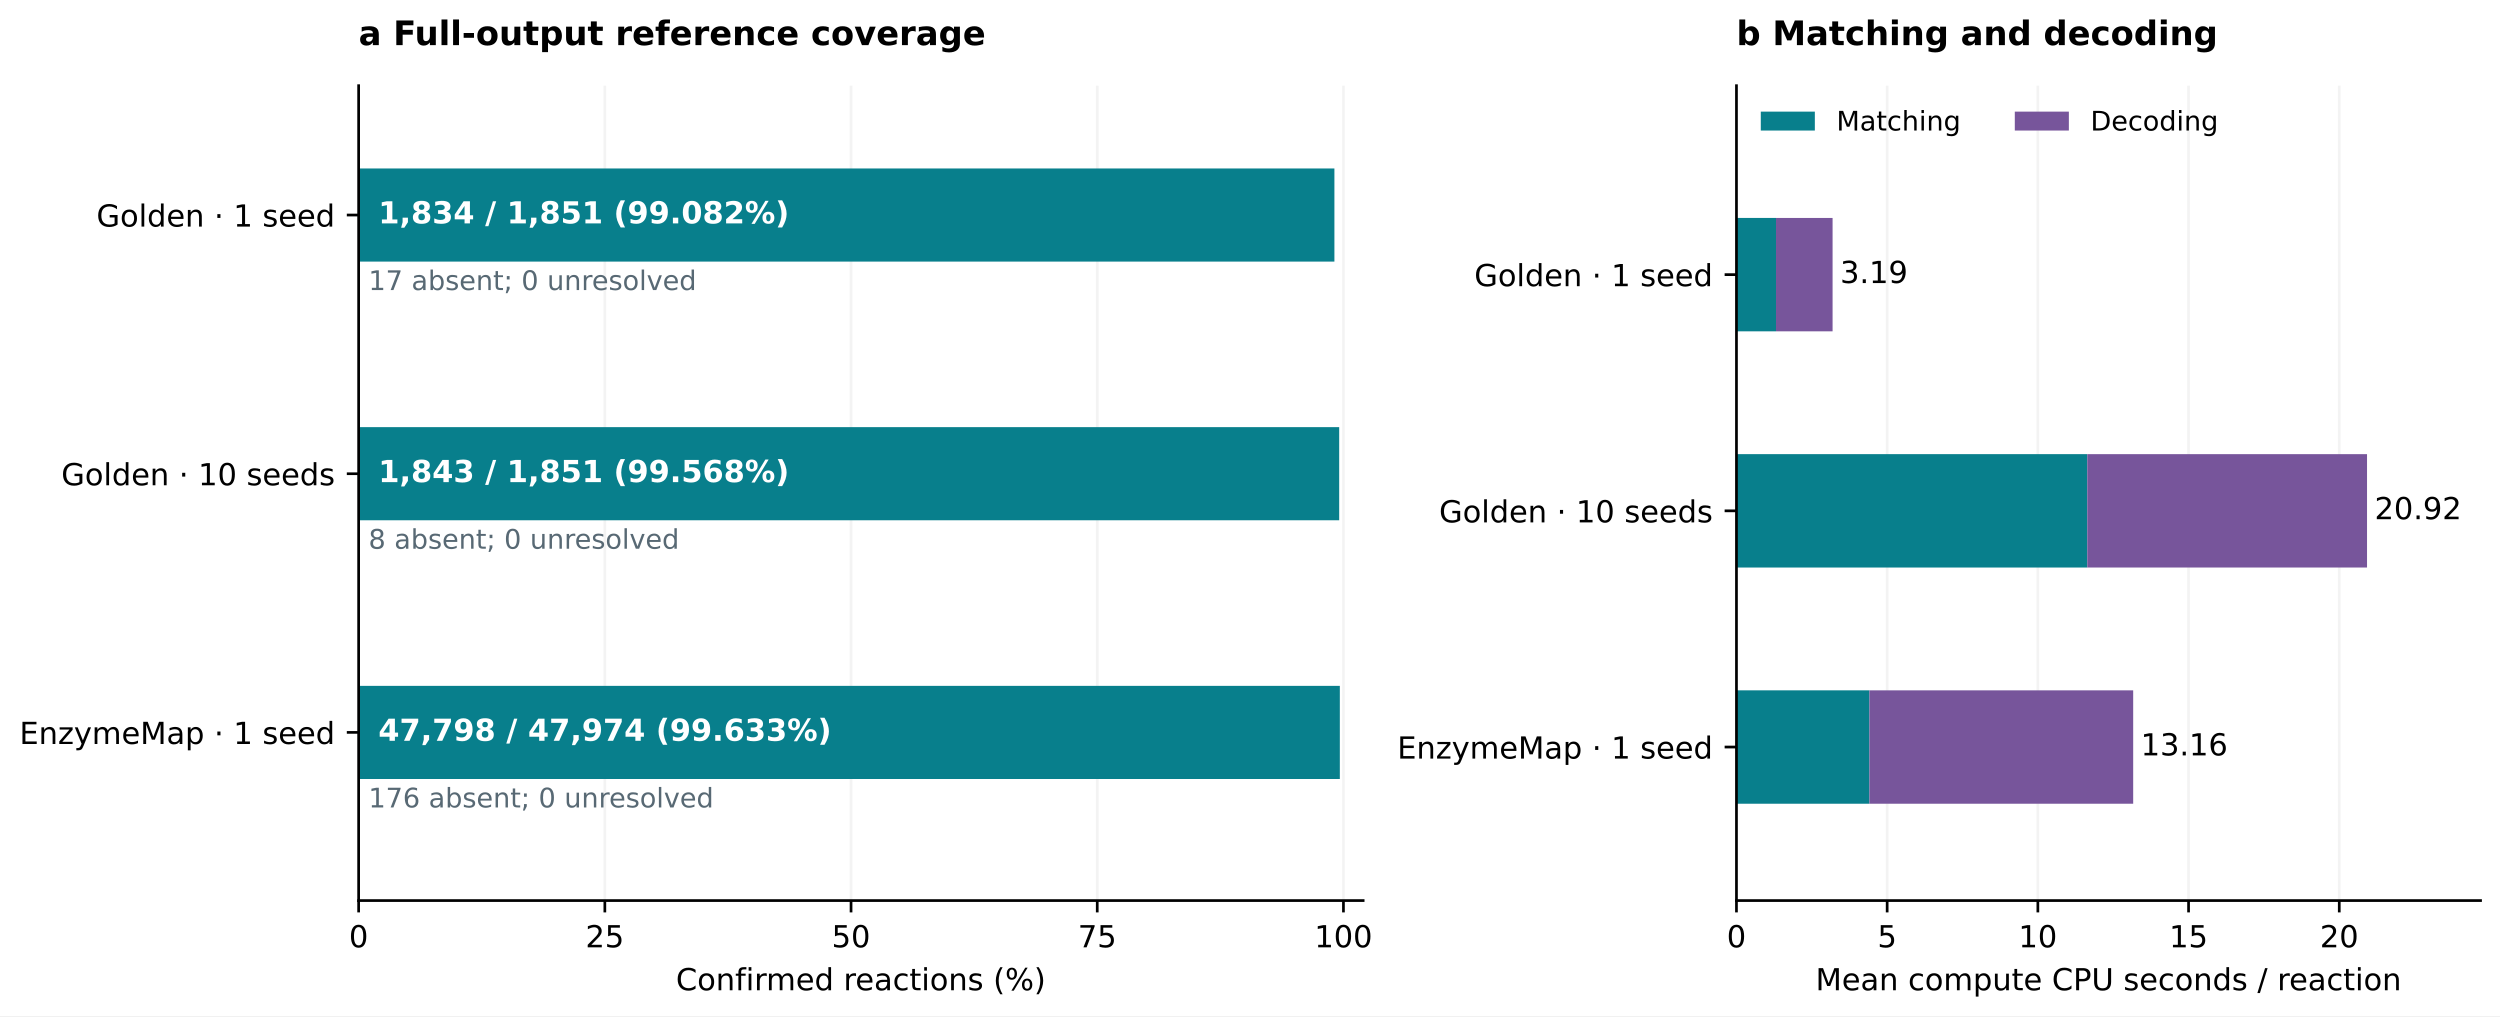
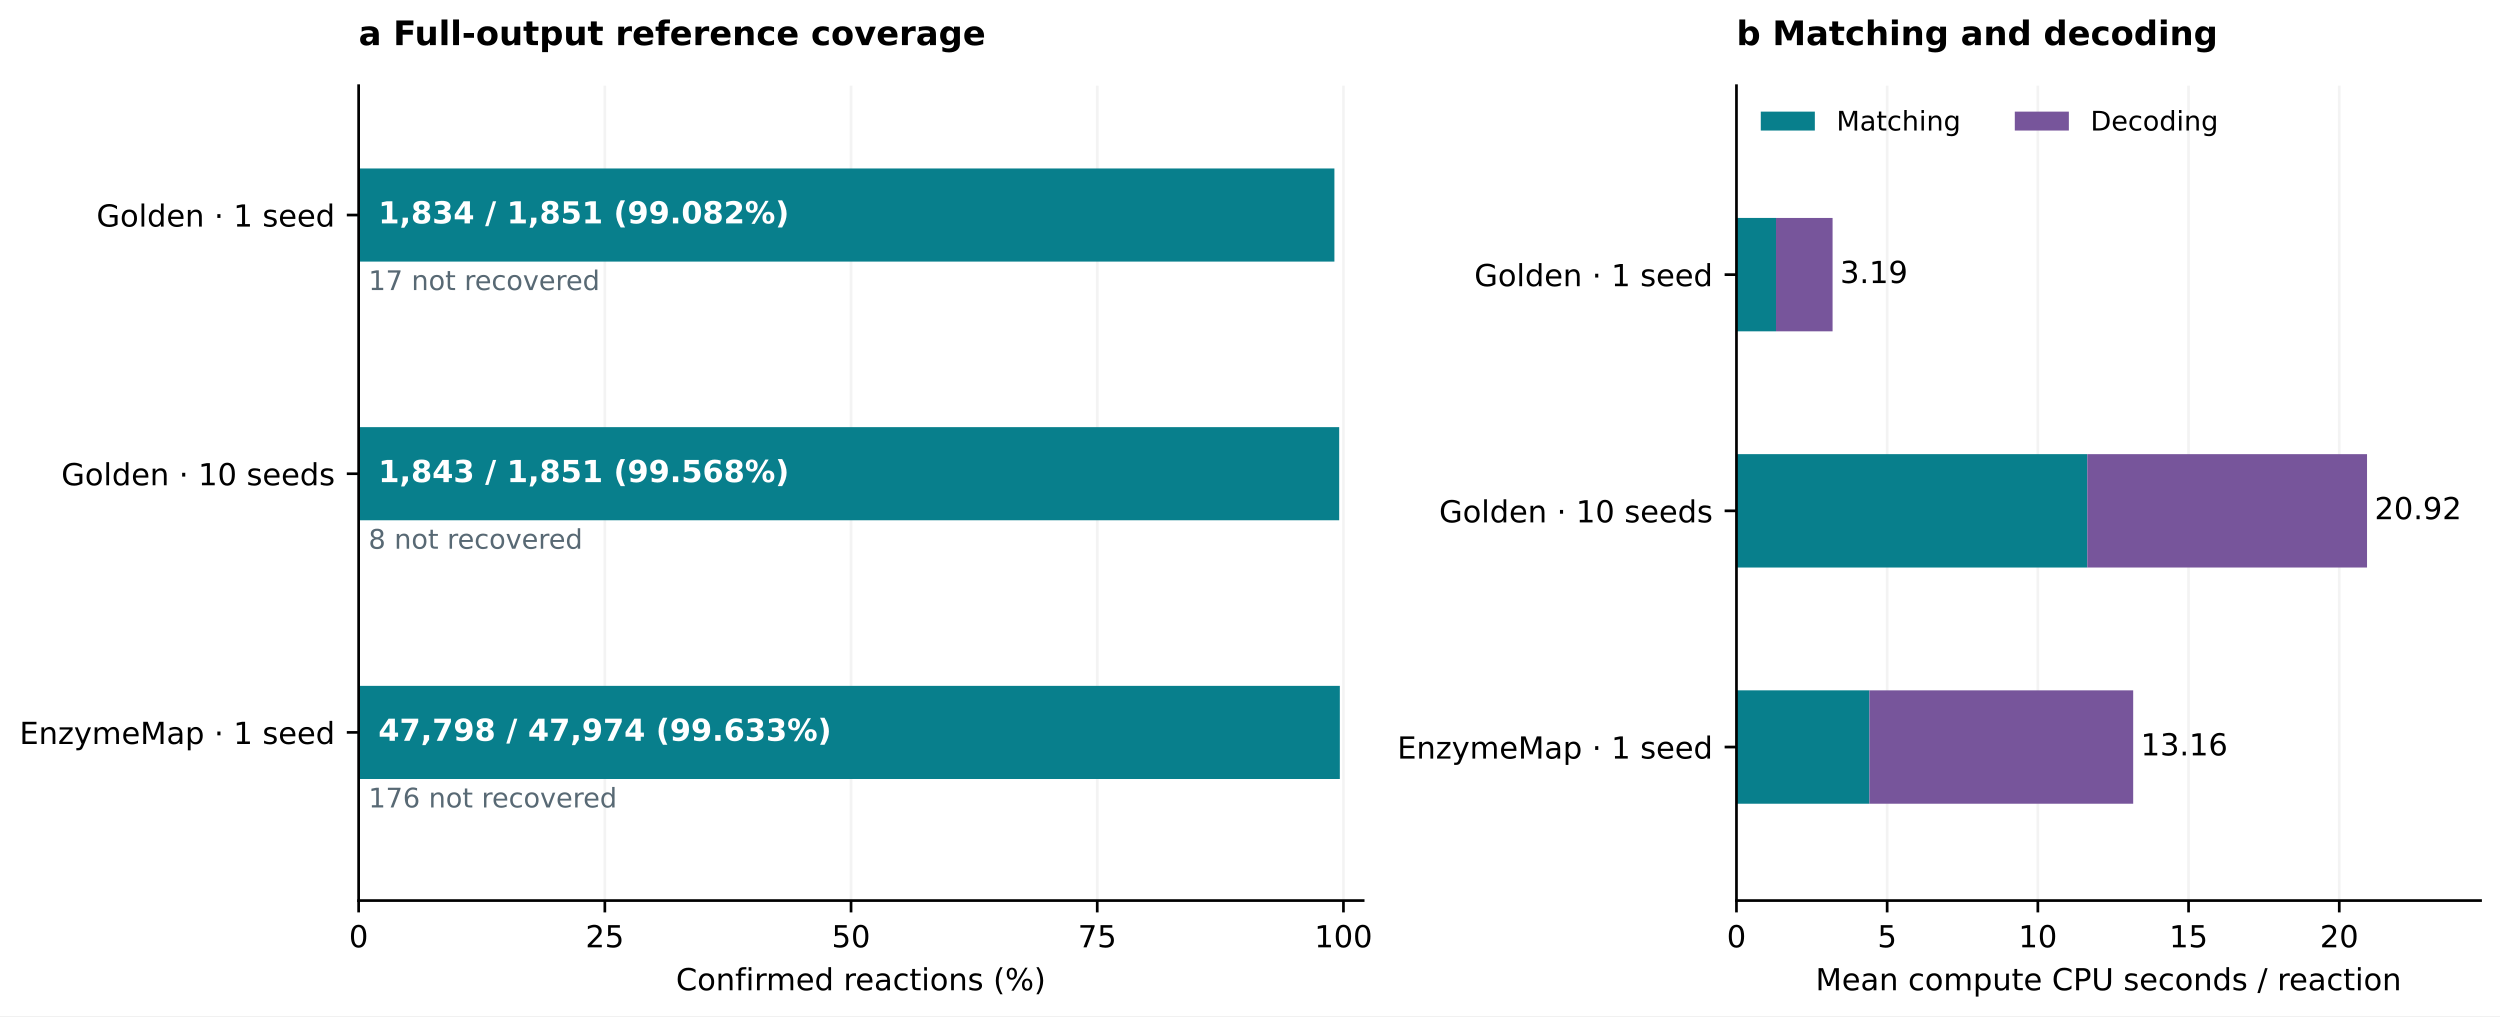
<svg xmlns="http://www.w3.org/2000/svg" xmlns:xlink="http://www.w3.org/1999/xlink" width="739.92pt" height="300.72pt" viewBox="0 0 739.92 300.72" version="1.1">
  <defs>
    <style type="text/css">*{stroke-linejoin: round; stroke-linecap: butt}</style>
  </defs>
  <g id="figure_1">
    <g id="patch_1">
      <path d="M 0 300.72  L 739.92 300.72  L 739.92 0  L 0 0  z " style="fill: #ffffff" />
    </g>
    <g id="axes_1">
      <g id="patch_2">
        <path d="M 106.145 266.539  L 403.447 266.539  L 403.447 25.358  L 106.145 25.358  z " style="fill: #ffffff" />
      </g>
      <g id="matplotlib.axis_1">
        <g id="xtick_1">
          <g id="line2d_1">
-             <path d="M 106.145 266.539  L 106.145 25.358  " clip-path="url(#pdb332167d8)" style="fill: none; stroke: #b0b0b0; stroke-opacity: 0.15; stroke-width: 0.8; stroke-linecap: square" />
+             <path d="M 106.145 266.539  L 106.145 25.358  " clip-path="url(#p8809e5018d)" style="fill: none; stroke: #b0b0b0; stroke-opacity: 0.15; stroke-width: 0.8; stroke-linecap: square" />
          </g>
          <g id="line2d_2">
            <defs>
-               <path id="mb75f2a8549" d="M 0 0  L 0 3.5  " style="stroke: #000000; stroke-width: 0.8" />
+               <path id="mc9d5330110" d="M 0 0  L 0 3.5  " style="stroke: #000000; stroke-width: 0.8" />
            </defs>
            <g>
-               <use xlink:href="#mb75f2a8549" x="106.145" y="266.539" style="stroke: #000000; stroke-width: 0.8" />
+               <use xlink:href="#mc9d5330110" x="106.145" y="266.539" style="stroke: #000000; stroke-width: 0.8" />
            </g>
          </g>
          <g id="text_1">
            <text style="font-size: 9px; font-family: 'DejaVu Sans'; text-anchor: middle" x="106.145" y="280.377" transform="rotate(-0 106.1448 280.3775)">0</text>
          </g>
        </g>
        <g id="xtick_2">
          <g id="line2d_3">
-             <path d="M 179.013 266.539  L 179.013 25.358  " clip-path="url(#pdb332167d8)" style="fill: none; stroke: #b0b0b0; stroke-opacity: 0.15; stroke-width: 0.8; stroke-linecap: square" />
+             <path d="M 179.013 266.539  L 179.013 25.358  " clip-path="url(#p8809e5018d)" style="fill: none; stroke: #b0b0b0; stroke-opacity: 0.15; stroke-width: 0.8; stroke-linecap: square" />
          </g>
          <g id="line2d_4">
            <g>
-               <use xlink:href="#mb75f2a8549" x="179.013" y="266.539" style="stroke: #000000; stroke-width: 0.8" />
+               <use xlink:href="#mc9d5330110" x="179.013" y="266.539" style="stroke: #000000; stroke-width: 0.8" />
            </g>
          </g>
          <g id="text_2">
            <text style="font-size: 9px; font-family: 'DejaVu Sans'; text-anchor: middle" x="179.013" y="280.377" transform="rotate(-0 179.013 280.3775)">25</text>
          </g>
        </g>
        <g id="xtick_3">
          <g id="line2d_5">
-             <path d="M 251.881 266.539  L 251.881 25.358  " clip-path="url(#pdb332167d8)" style="fill: none; stroke: #b0b0b0; stroke-opacity: 0.15; stroke-width: 0.8; stroke-linecap: square" />
+             <path d="M 251.881 266.539  L 251.881 25.358  " clip-path="url(#p8809e5018d)" style="fill: none; stroke: #b0b0b0; stroke-opacity: 0.15; stroke-width: 0.8; stroke-linecap: square" />
          </g>
          <g id="line2d_6">
            <g>
-               <use xlink:href="#mb75f2a8549" x="251.881" y="266.539" style="stroke: #000000; stroke-width: 0.8" />
+               <use xlink:href="#mc9d5330110" x="251.881" y="266.539" style="stroke: #000000; stroke-width: 0.8" />
            </g>
          </g>
          <g id="text_3">
            <text style="font-size: 9px; font-family: 'DejaVu Sans'; text-anchor: middle" x="251.881" y="280.377" transform="rotate(-0 251.8812 280.3775)">50</text>
          </g>
        </g>
        <g id="xtick_4">
          <g id="line2d_7">
-             <path d="M 324.749 266.539  L 324.749 25.358  " clip-path="url(#pdb332167d8)" style="fill: none; stroke: #b0b0b0; stroke-opacity: 0.15; stroke-width: 0.8; stroke-linecap: square" />
+             <path d="M 324.749 266.539  L 324.749 25.358  " clip-path="url(#p8809e5018d)" style="fill: none; stroke: #b0b0b0; stroke-opacity: 0.15; stroke-width: 0.8; stroke-linecap: square" />
          </g>
          <g id="line2d_8">
            <g>
-               <use xlink:href="#mb75f2a8549" x="324.749" y="266.539" style="stroke: #000000; stroke-width: 0.8" />
+               <use xlink:href="#mc9d5330110" x="324.749" y="266.539" style="stroke: #000000; stroke-width: 0.8" />
            </g>
          </g>
          <g id="text_4">
            <text style="font-size: 9px; font-family: 'DejaVu Sans'; text-anchor: middle" x="324.749" y="280.377" transform="rotate(-0 324.7493 280.3775)">75</text>
          </g>
        </g>
        <g id="xtick_5">
          <g id="line2d_9">
-             <path d="M 397.617 266.539  L 397.617 25.358  " clip-path="url(#pdb332167d8)" style="fill: none; stroke: #b0b0b0; stroke-opacity: 0.15; stroke-width: 0.8; stroke-linecap: square" />
+             <path d="M 397.617 266.539  L 397.617 25.358  " clip-path="url(#p8809e5018d)" style="fill: none; stroke: #b0b0b0; stroke-opacity: 0.15; stroke-width: 0.8; stroke-linecap: square" />
          </g>
          <g id="line2d_10">
            <g>
-               <use xlink:href="#mb75f2a8549" x="397.617" y="266.539" style="stroke: #000000; stroke-width: 0.8" />
+               <use xlink:href="#mc9d5330110" x="397.617" y="266.539" style="stroke: #000000; stroke-width: 0.8" />
            </g>
          </g>
          <g id="text_5">
            <text style="font-size: 9px; font-family: 'DejaVu Sans'; text-anchor: middle" x="397.617" y="280.377" transform="rotate(-0 397.6175 280.3775)">100</text>
          </g>
        </g>
        <g id="text_6">
          <text style="font-size: 9px; font-family: 'DejaVu Sans'; text-anchor: middle" x="254.796" y="293.088" transform="rotate(-0 254.7959 293.0878)">Confirmed reactions (%)</text>
        </g>
      </g>
      <g id="matplotlib.axis_2">
        <g id="ytick_1">
          <g id="line2d_11">
            <defs>
-               <path id="mf6eca36d1a" d="M 0 0  L -3.5 0  " style="stroke: #000000; stroke-width: 0.8" />
+               <path id="mc98a4d6df2" d="M 0 0  L -3.5 0  " style="stroke: #000000; stroke-width: 0.8" />
            </defs>
            <g>
-               <use xlink:href="#mf6eca36d1a" x="106.145" y="63.641" style="stroke: #000000; stroke-width: 0.8" />
+               <use xlink:href="#mc98a4d6df2" x="106.145" y="63.641" style="stroke: #000000; stroke-width: 0.8" />
            </g>
          </g>
          <g id="text_7">
            <text style="font-size: 9px; font-family: 'DejaVu Sans'; text-anchor: end" x="99.145" y="67.06" transform="rotate(-0 99.14484 67.06035)">Golden · 1 seed</text>
          </g>
        </g>
        <g id="ytick_2">
          <g id="line2d_12">
            <g>
-               <use xlink:href="#mf6eca36d1a" x="106.145" y="140.206" style="stroke: #000000; stroke-width: 0.8" />
+               <use xlink:href="#mc98a4d6df2" x="106.145" y="140.206" style="stroke: #000000; stroke-width: 0.8" />
            </g>
          </g>
          <g id="text_8">
            <text style="font-size: 9px; font-family: 'DejaVu Sans'; text-anchor: end" x="99.145" y="143.626" transform="rotate(-0 99.14484 143.6256)">Golden · 10 seeds</text>
          </g>
        </g>
        <g id="ytick_3">
          <g id="line2d_13">
            <g>
-               <use xlink:href="#mf6eca36d1a" x="106.145" y="216.771" style="stroke: #000000; stroke-width: 0.8" />
+               <use xlink:href="#mc98a4d6df2" x="106.145" y="216.771" style="stroke: #000000; stroke-width: 0.8" />
            </g>
          </g>
          <g id="text_9">
            <text style="font-size: 9px; font-family: 'DejaVu Sans'; text-anchor: end" x="99.145" y="220.191" transform="rotate(-0 99.14484 220.1908)">EnzymeMap · 1 seed</text>
          </g>
        </g>
      </g>
      <g id="patch_3">
-         <path d="M 106.145 49.859  L 394.941 49.859  L 394.941 77.423  L 106.145 77.423  z " clip-path="url(#pdb332167d8)" style="fill: #087f8c" />
+         <path d="M 106.145 49.859  L 394.941 49.859  L 394.941 77.423  L 106.145 77.423  z " clip-path="url(#p8809e5018d)" style="fill: #087f8c" />
      </g>
      <g id="patch_4">
-         <path d="M 106.145 126.425  L 396.358 126.425  L 396.358 153.988  L 106.145 153.988  z " clip-path="url(#pdb332167d8)" style="fill: #087f8c" />
+         <path d="M 106.145 126.425  L 396.358 126.425  L 396.358 153.988  L 106.145 153.988  z " clip-path="url(#p8809e5018d)" style="fill: #087f8c" />
      </g>
      <g id="patch_5">
-         <path d="M 106.145 202.99  L 396.548 202.99  L 396.548 230.553  L 106.145 230.553  z " clip-path="url(#pdb332167d8)" style="fill: #087f8c" />
+         <path d="M 106.145 202.99  L 396.548 202.99  L 396.548 230.553  L 106.145 230.553  z " clip-path="url(#p8809e5018d)" style="fill: #087f8c" />
      </g>
      <g id="patch_6">
        <path d="M 106.145 266.539  L 106.145 25.358  " style="fill: none; stroke: #000000; stroke-width: 0.8; stroke-linejoin: miter; stroke-linecap: square" />
      </g>
      <g id="patch_7">
        <path d="M 106.145 266.539  L 403.447 266.539  " style="fill: none; stroke: #000000; stroke-width: 0.8; stroke-linejoin: miter; stroke-linecap: square" />
      </g>
      <g id="text_10">
        <text style="font-weight: 700; font-size: 9px; font-family: 'DejaVu Sans'; text-anchor: start; fill: #ffffff" x="111.974" y="66.124" transform="rotate(-0 111.9743 66.12449)">1,834 / 1,851  (99.082%)</text>
      </g>
      <g id="text_11">
-         <text style="font-size: 8px; font-family: 'DejaVu Sans'; text-anchor: start; fill: #586974" x="109.06" y="85.845" transform="rotate(-0 109.0596 85.84497)">17 absent; 0 unresolved</text>
+         <text style="font-size: 8px; font-family: 'DejaVu Sans'; text-anchor: start; fill: #586974" x="109.06" y="85.845" transform="rotate(-0 109.0596 85.84497)">17 not recovered</text>
      </g>
      <g id="text_12">
        <text style="font-weight: 700; font-size: 9px; font-family: 'DejaVu Sans'; text-anchor: start; fill: #ffffff" x="111.974" y="142.69" transform="rotate(-0 111.9743 142.6897)">1,843 / 1,851  (99.568%)</text>
      </g>
      <g id="text_13">
-         <text style="font-size: 8px; font-family: 'DejaVu Sans'; text-anchor: start; fill: #586974" x="109.06" y="162.41" transform="rotate(-0 109.0596 162.4102)">8 absent; 0 unresolved</text>
+         <text style="font-size: 8px; font-family: 'DejaVu Sans'; text-anchor: start; fill: #586974" x="109.06" y="162.41" transform="rotate(-0 109.0596 162.4102)">8 not recovered</text>
      </g>
      <g id="text_14">
        <text style="font-weight: 700; font-size: 9px; font-family: 'DejaVu Sans'; text-anchor: start; fill: #ffffff" x="111.974" y="219.255" transform="rotate(-0 111.9743 219.2549)">47,798 / 47,974  (99.633%)</text>
      </g>
      <g id="text_15">
-         <text style="font-size: 8px; font-family: 'DejaVu Sans'; text-anchor: start; fill: #586974" x="109.06" y="238.975" transform="rotate(-0 109.0596 238.9754)">176 absent; 0 unresolved</text>
+         <text style="font-size: 8px; font-family: 'DejaVu Sans'; text-anchor: start; fill: #586974" x="109.06" y="238.975" transform="rotate(-0 109.0596 238.9754)">176 not recovered</text>
      </g>
      <g id="text_16">
        <text style="font-weight: 700; font-size: 10px; font-family: 'DejaVu Sans'; text-anchor: start" x="106.145" y="13.358" transform="rotate(-0 106.1448 13.35844)">a  Full-output reference coverage</text>
      </g>
    </g>
    <g id="axes_2">
      <g id="patch_8">
        <path d="M 513.936 266.539  L 734.16 266.539  L 734.16 25.358  L 513.936 25.358  z " style="fill: #ffffff" />
      </g>
      <g id="matplotlib.axis_3">
        <g id="xtick_6">
          <g id="line2d_14">
-             <path d="M 513.936 266.539  L 513.936 25.358  " clip-path="url(#pe347d98d45)" style="fill: none; stroke: #b0b0b0; stroke-opacity: 0.15; stroke-width: 0.8; stroke-linecap: square" />
+             <path d="M 513.936 266.539  L 513.936 25.358  " clip-path="url(#p139e46415c)" style="fill: none; stroke: #b0b0b0; stroke-opacity: 0.15; stroke-width: 0.8; stroke-linecap: square" />
          </g>
          <g id="line2d_15">
            <g>
-               <use xlink:href="#mb75f2a8549" x="513.936" y="266.539" style="stroke: #000000; stroke-width: 0.8" />
+               <use xlink:href="#mc9d5330110" x="513.936" y="266.539" style="stroke: #000000; stroke-width: 0.8" />
            </g>
          </g>
          <g id="text_17">
            <text style="font-size: 9px; font-family: 'DejaVu Sans'; text-anchor: middle" x="513.936" y="280.377" transform="rotate(-0 513.9357 280.3775)">0</text>
          </g>
        </g>
        <g id="xtick_7">
          <g id="line2d_16">
-             <path d="M 558.539 266.539  L 558.539 25.358  " clip-path="url(#pe347d98d45)" style="fill: none; stroke: #b0b0b0; stroke-opacity: 0.15; stroke-width: 0.8; stroke-linecap: square" />
+             <path d="M 558.539 266.539  L 558.539 25.358  " clip-path="url(#p139e46415c)" style="fill: none; stroke: #b0b0b0; stroke-opacity: 0.15; stroke-width: 0.8; stroke-linecap: square" />
          </g>
          <g id="line2d_17">
            <g>
-               <use xlink:href="#mb75f2a8549" x="558.539" y="266.539" style="stroke: #000000; stroke-width: 0.8" />
+               <use xlink:href="#mc9d5330110" x="558.539" y="266.539" style="stroke: #000000; stroke-width: 0.8" />
            </g>
          </g>
          <g id="text_18">
            <text style="font-size: 9px; font-family: 'DejaVu Sans'; text-anchor: middle" x="558.539" y="280.377" transform="rotate(-0 558.5385 280.3775)">5</text>
          </g>
        </g>
        <g id="xtick_8">
          <g id="line2d_18">
-             <path d="M 603.141 266.539  L 603.141 25.358  " clip-path="url(#pe347d98d45)" style="fill: none; stroke: #b0b0b0; stroke-opacity: 0.15; stroke-width: 0.8; stroke-linecap: square" />
+             <path d="M 603.141 266.539  L 603.141 25.358  " clip-path="url(#p139e46415c)" style="fill: none; stroke: #b0b0b0; stroke-opacity: 0.15; stroke-width: 0.8; stroke-linecap: square" />
          </g>
          <g id="line2d_19">
            <g>
-               <use xlink:href="#mb75f2a8549" x="603.141" y="266.539" style="stroke: #000000; stroke-width: 0.8" />
+               <use xlink:href="#mc9d5330110" x="603.141" y="266.539" style="stroke: #000000; stroke-width: 0.8" />
            </g>
          </g>
          <g id="text_19">
            <text style="font-size: 9px; font-family: 'DejaVu Sans'; text-anchor: middle" x="603.141" y="280.377" transform="rotate(-0 603.1413 280.3775)">10</text>
          </g>
        </g>
        <g id="xtick_9">
          <g id="line2d_20">
-             <path d="M 647.744 266.539  L 647.744 25.358  " clip-path="url(#pe347d98d45)" style="fill: none; stroke: #b0b0b0; stroke-opacity: 0.15; stroke-width: 0.8; stroke-linecap: square" />
+             <path d="M 647.744 266.539  L 647.744 25.358  " clip-path="url(#p139e46415c)" style="fill: none; stroke: #b0b0b0; stroke-opacity: 0.15; stroke-width: 0.8; stroke-linecap: square" />
          </g>
          <g id="line2d_21">
            <g>
-               <use xlink:href="#mb75f2a8549" x="647.744" y="266.539" style="stroke: #000000; stroke-width: 0.8" />
+               <use xlink:href="#mc9d5330110" x="647.744" y="266.539" style="stroke: #000000; stroke-width: 0.8" />
            </g>
          </g>
          <g id="text_20">
            <text style="font-size: 9px; font-family: 'DejaVu Sans'; text-anchor: middle" x="647.744" y="280.377" transform="rotate(-0 647.744 280.3775)">15</text>
          </g>
        </g>
        <g id="xtick_10">
          <g id="line2d_22">
-             <path d="M 692.347 266.539  L 692.347 25.358  " clip-path="url(#pe347d98d45)" style="fill: none; stroke: #b0b0b0; stroke-opacity: 0.15; stroke-width: 0.8; stroke-linecap: square" />
+             <path d="M 692.347 266.539  L 692.347 25.358  " clip-path="url(#p139e46415c)" style="fill: none; stroke: #b0b0b0; stroke-opacity: 0.15; stroke-width: 0.8; stroke-linecap: square" />
          </g>
          <g id="line2d_23">
            <g>
-               <use xlink:href="#mb75f2a8549" x="692.347" y="266.539" style="stroke: #000000; stroke-width: 0.8" />
+               <use xlink:href="#mc9d5330110" x="692.347" y="266.539" style="stroke: #000000; stroke-width: 0.8" />
            </g>
          </g>
          <g id="text_21">
            <text style="font-size: 9px; font-family: 'DejaVu Sans'; text-anchor: middle" x="692.347" y="280.377" transform="rotate(-0 692.3468 280.3775)">20</text>
          </g>
        </g>
        <g id="text_22">
          <text style="font-size: 9px; font-family: 'DejaVu Sans'; text-anchor: middle" x="624.048" y="293.088" transform="rotate(-0 624.0476 293.0878)">Mean compute CPU seconds / reaction</text>
        </g>
      </g>
      <g id="matplotlib.axis_4">
        <g id="ytick_4">
          <g id="line2d_24">
            <g>
-               <use xlink:href="#mf6eca36d1a" x="513.936" y="81.284" style="stroke: #000000; stroke-width: 0.8" />
+               <use xlink:href="#mc98a4d6df2" x="513.936" y="81.284" style="stroke: #000000; stroke-width: 0.8" />
            </g>
          </g>
          <g id="text_23">
            <text style="font-size: 9px; font-family: 'DejaVu Sans'; text-anchor: end" x="506.936" y="84.704" transform="rotate(-0 506.9357 84.70364)">Golden · 1 seed</text>
          </g>
        </g>
        <g id="ytick_5">
          <g id="line2d_25">
            <g>
-               <use xlink:href="#mf6eca36d1a" x="513.936" y="151.192" style="stroke: #000000; stroke-width: 0.8" />
+               <use xlink:href="#mc98a4d6df2" x="513.936" y="151.192" style="stroke: #000000; stroke-width: 0.8" />
            </g>
          </g>
          <g id="text_24">
            <text style="font-size: 9px; font-family: 'DejaVu Sans'; text-anchor: end" x="506.936" y="154.611" transform="rotate(-0 506.9357 154.611)">Golden · 10 seeds</text>
          </g>
        </g>
        <g id="ytick_6">
          <g id="line2d_26">
            <g>
-               <use xlink:href="#mf6eca36d1a" x="513.936" y="221.099" style="stroke: #000000; stroke-width: 0.8" />
+               <use xlink:href="#mc98a4d6df2" x="513.936" y="221.099" style="stroke: #000000; stroke-width: 0.8" />
            </g>
          </g>
          <g id="text_25">
            <text style="font-size: 9px; font-family: 'DejaVu Sans'; text-anchor: end" x="506.936" y="224.518" transform="rotate(-0 506.9357 224.5184)">EnzymeMap · 1 seed</text>
          </g>
        </g>
      </g>
      <g id="patch_9">
-         <path d="M 513.936 64.507  L 525.642 64.507  L 525.642 98.062  L 513.936 98.062  z " clip-path="url(#pe347d98d45)" style="fill: #087f8c" />
+         <path d="M 513.936 64.507  L 525.642 64.507  L 525.642 98.062  L 513.936 98.062  z " clip-path="url(#p139e46415c)" style="fill: #087f8c" />
      </g>
      <g id="patch_10">
-         <path d="M 513.936 134.414  L 617.766 134.414  L 617.766 167.969  L 513.936 167.969  z " clip-path="url(#pe347d98d45)" style="fill: #087f8c" />
+         <path d="M 513.936 134.414  L 617.766 134.414  L 617.766 167.969  L 513.936 167.969  z " clip-path="url(#p139e46415c)" style="fill: #087f8c" />
      </g>
      <g id="patch_11">
-         <path d="M 513.936 204.321  L 553.288 204.321  L 553.288 237.877  L 513.936 237.877  z " clip-path="url(#pe347d98d45)" style="fill: #087f8c" />
+         <path d="M 513.936 204.321  L 553.288 204.321  L 553.288 237.877  L 513.936 237.877  z " clip-path="url(#p139e46415c)" style="fill: #087f8c" />
      </g>
      <g id="patch_12">
-         <path d="M 525.642 64.507  L 542.385 64.507  L 542.385 98.062  L 525.642 98.062  z " clip-path="url(#pe347d98d45)" style="fill: #77559b" />
+         <path d="M 525.642 64.507  L 542.385 64.507  L 542.385 98.062  L 525.642 98.062  z " clip-path="url(#p139e46415c)" style="fill: #77559b" />
      </g>
      <g id="patch_13">
-         <path d="M 617.766 134.414  L 700.566 134.414  L 700.566 167.969  L 617.766 167.969  z " clip-path="url(#pe347d98d45)" style="fill: #77559b" />
+         <path d="M 617.766 134.414  L 700.566 134.414  L 700.566 167.969  L 617.766 167.969  z " clip-path="url(#p139e46415c)" style="fill: #77559b" />
      </g>
      <g id="patch_14">
-         <path d="M 553.288 204.321  L 631.354 204.321  L 631.354 237.877  L 553.288 237.877  z " clip-path="url(#pe347d98d45)" style="fill: #77559b" />
+         <path d="M 553.288 204.321  L 631.354 204.321  L 631.354 237.877  L 553.288 237.877  z " clip-path="url(#p139e46415c)" style="fill: #77559b" />
      </g>
      <g id="patch_15">
        <path d="M 513.936 266.539  L 513.936 25.358  " style="fill: none; stroke: #000000; stroke-width: 0.8; stroke-linejoin: miter; stroke-linecap: square" />
      </g>
      <g id="patch_16">
        <path d="M 513.936 266.539  L 734.16 266.539  " style="fill: none; stroke: #000000; stroke-width: 0.8; stroke-linejoin: miter; stroke-linecap: square" />
      </g>
      <g id="text_26">
        <text style="font-size: 9px; font-family: 'DejaVu Sans'; text-anchor: start" x="544.615" y="83.768" transform="rotate(-0 544.6149 83.76778)">3.19</text>
      </g>
      <g id="text_27">
        <text style="font-size: 9px; font-family: 'DejaVu Sans'; text-anchor: start" x="702.796" y="153.675" transform="rotate(-0 702.7962 153.6752)">20.92</text>
      </g>
      <g id="text_28">
        <text style="font-size: 9px; font-family: 'DejaVu Sans'; text-anchor: start" x="633.584" y="223.583" transform="rotate(-0 633.5841 223.5825)">13.16</text>
      </g>
      <g id="text_29">
        <text style="font-weight: 700; font-size: 10px; font-family: 'DejaVu Sans'; text-anchor: start" x="513.936" y="13.358" transform="rotate(-0 513.9357 13.35844)">b  Matching and decoding</text>
      </g>
      <g id="legend_1">
        <g id="patch_17">
          <path d="M 521.136 38.637  L 537.136 38.637  L 537.136 33.037  L 521.136 33.037  z " style="fill: #087f8c" />
        </g>
        <g id="text_30">
          <text style="font-size: 8px; font-family: 'DejaVu Sans'; text-anchor: start" x="543.536" y="38.637" transform="rotate(-0 543.5357 38.63719)">Matching</text>
        </g>
        <g id="patch_18">
          <path d="M 596.317 38.637  L 612.317 38.637  L 612.317 33.037  L 596.317 33.037  z " style="fill: #77559b" />
        </g>
        <g id="text_31">
          <text style="font-size: 8px; font-family: 'DejaVu Sans'; text-anchor: start" x="618.717" y="38.637" transform="rotate(-0 618.717 38.63719)">Decoding</text>
        </g>
      </g>
    </g>
  </g>
  <defs>
-     <clipPath id="pdb332167d8">
+     <clipPath id="p8809e5018d">
      <rect x="106.145" y="25.358" width="297.302" height="241.18" />
    </clipPath>
-     <clipPath id="pe347d98d45">
+     <clipPath id="p139e46415c">
      <rect x="513.936" y="25.358" width="220.224" height="241.18" />
    </clipPath>
  </defs>
</svg>
